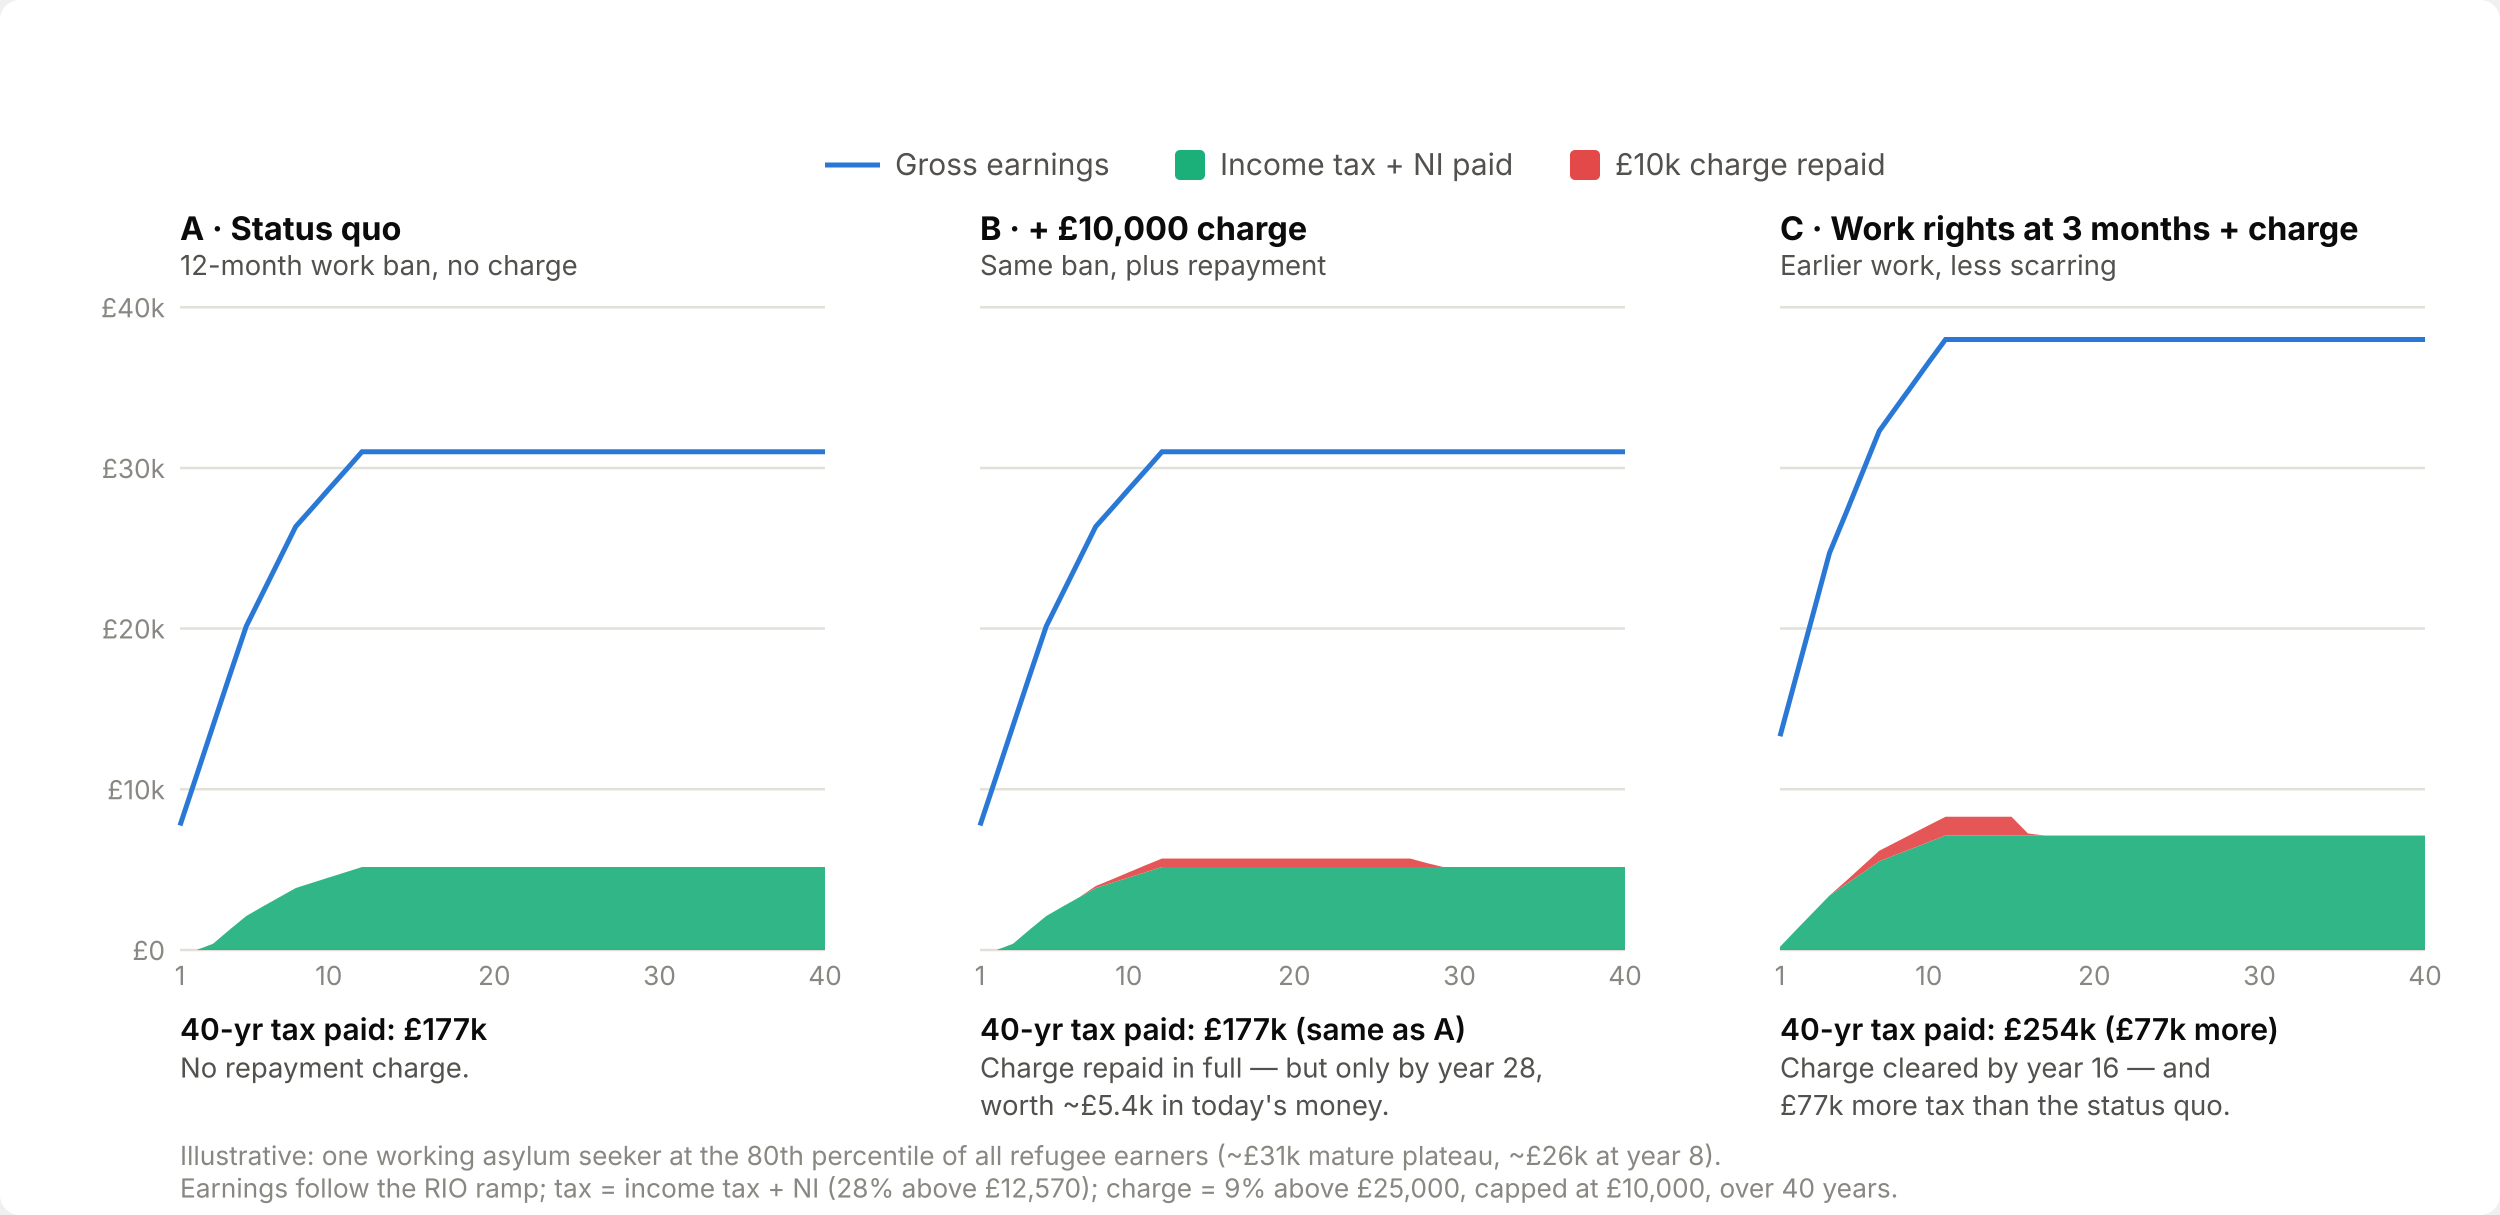
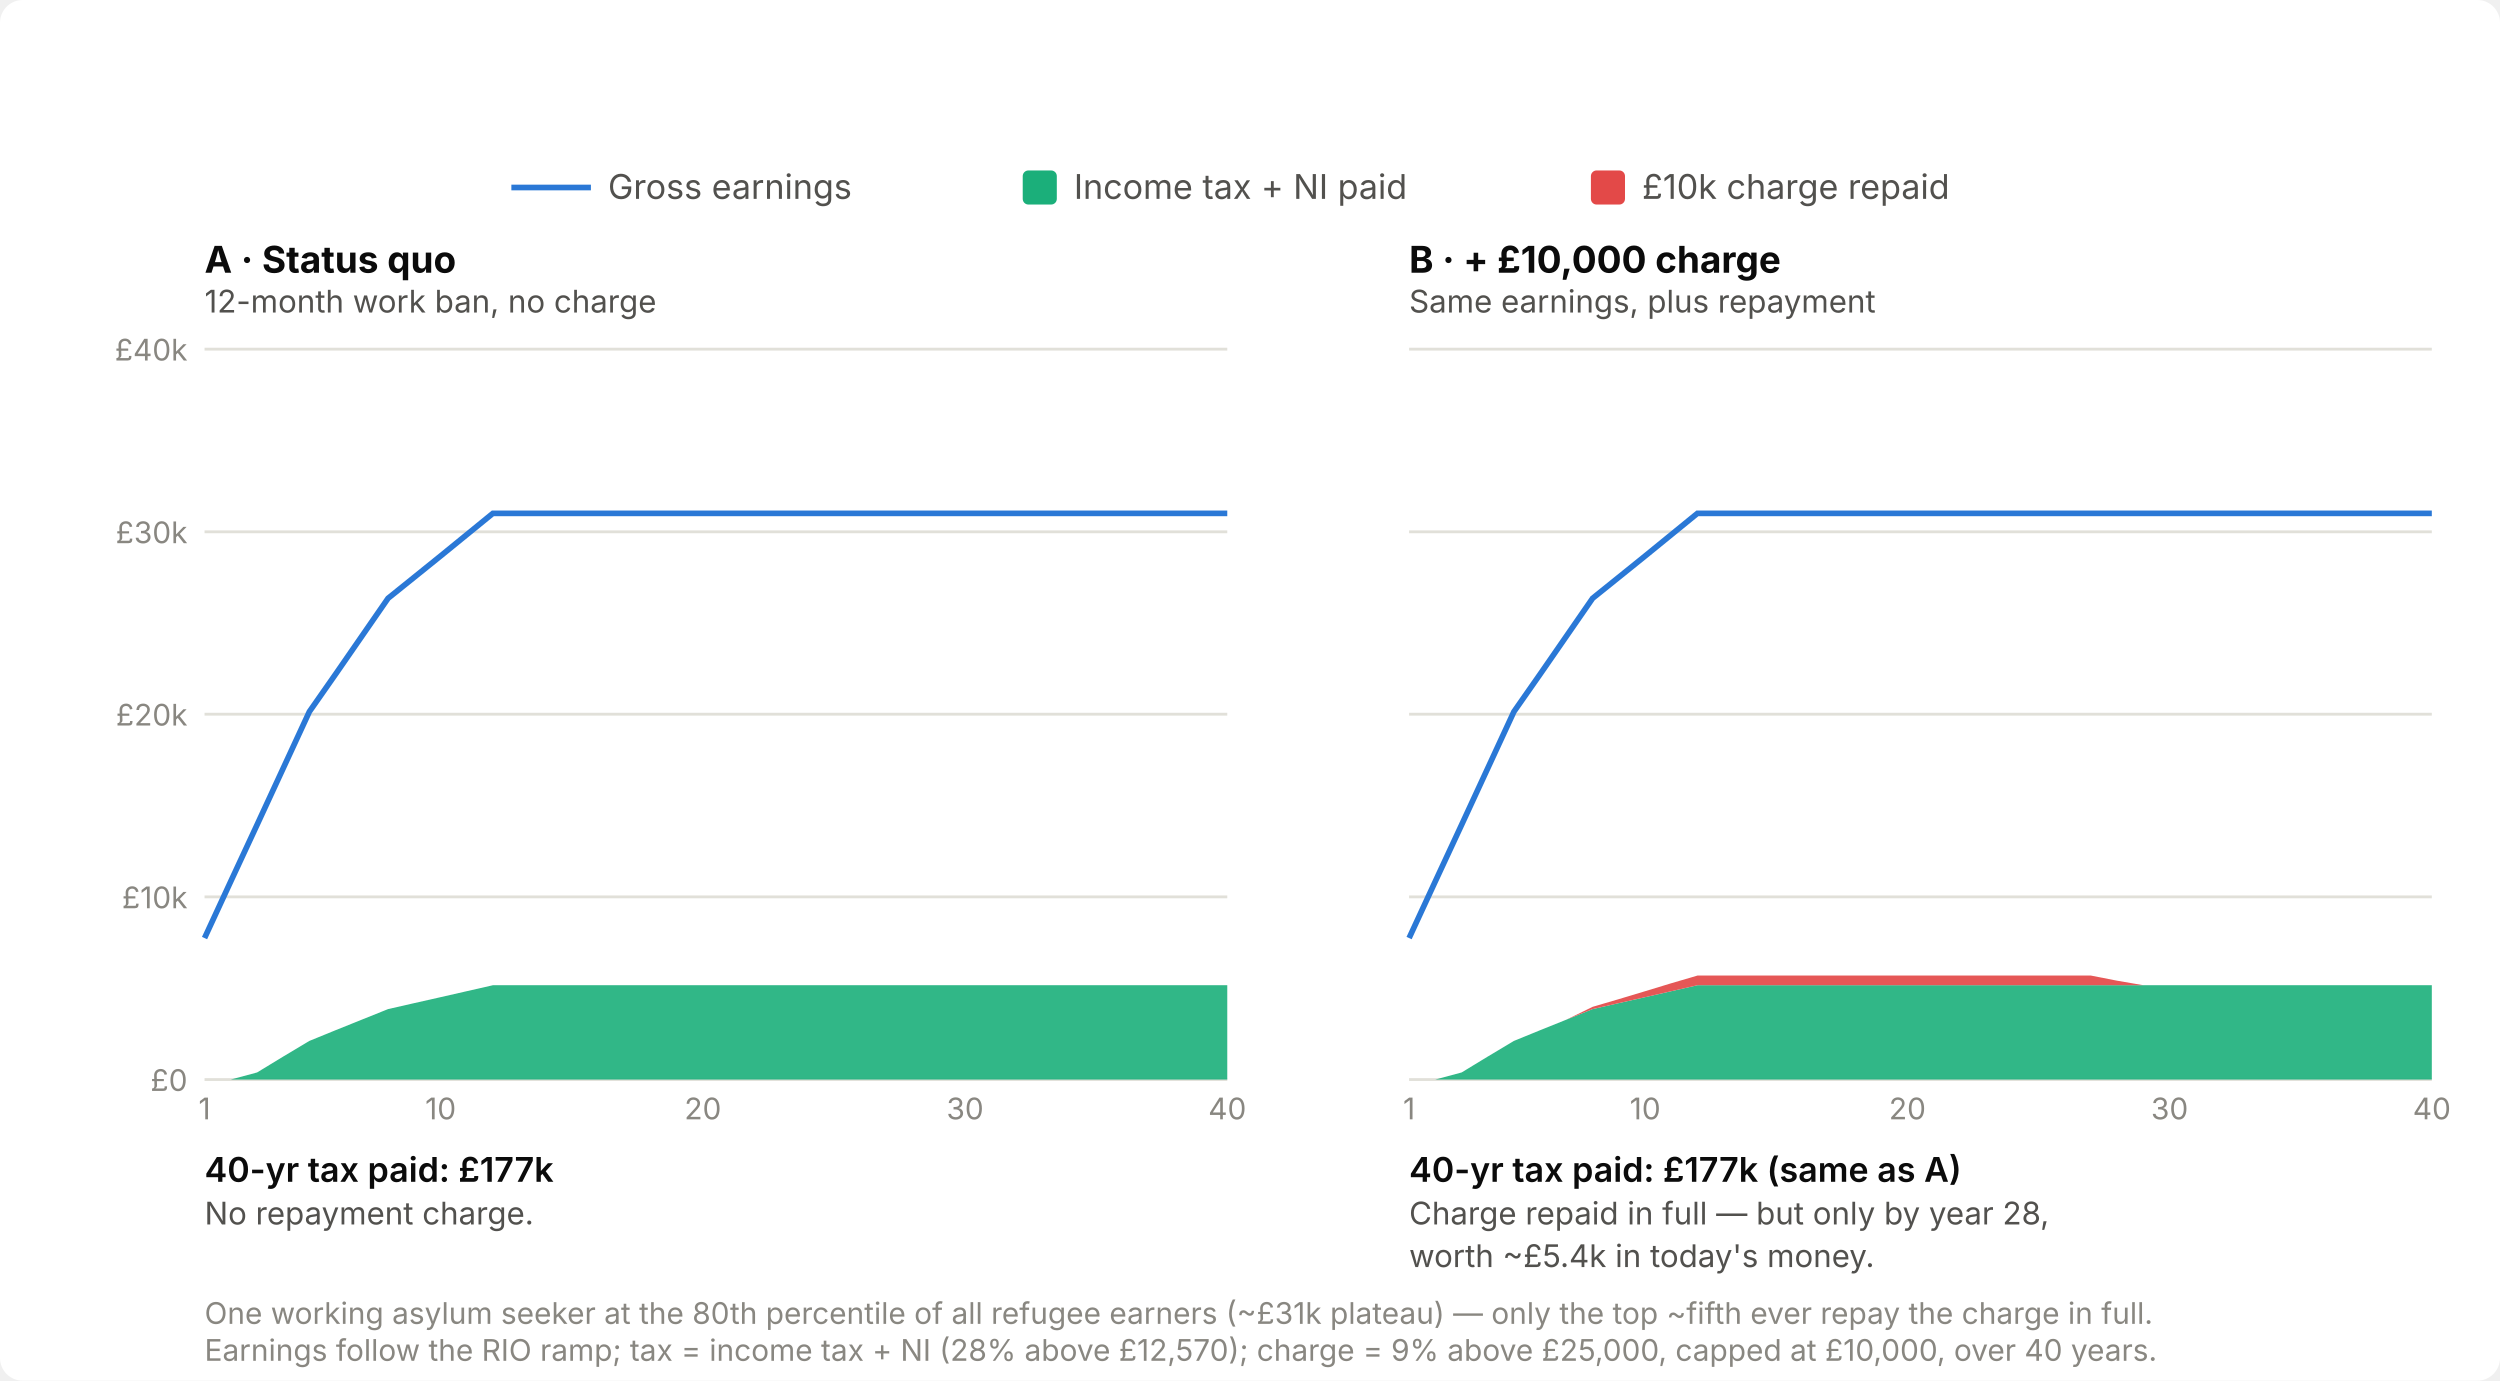
- <svg xmlns="http://www.w3.org/2000/svg" viewBox="0 0 1000 486" role="img" aria-label="Three 40-year panels for one working asylum seeker at the 80th percentile of refugee earners. A, status quo: about £31k plateau, 40-year tax £177k, no charge. B, plus £10,000 charge: same earnings and tax; the £10,000 is repaid in full but only by year 28, worth about £5.4k in present value. C, work rights at 3 months plus charge: earnings reach about £38k, 40-year tax £254k (£77k more than A), charge cleared by year 16." style="max-width:100%;height:auto;font-family:system-ui,-apple-system,'Segoe UI',sans-serif;">
-   <rect x="0" y="0" width="1000" height="486" rx="8" fill="#ffffff" />
-   <line x1="330" y1="66" x2="352" y2="66" stroke="#2a78d6" stroke-width="2" />
-   <text x="358" y="70" fill="#52514e" font-size="12">Gross earnings</text>
-   <rect x="470" y="60" width="12" height="12" rx="2" fill="#1baf7a" />
-   <text x="488" y="70" fill="#52514e" font-size="12">Income tax + NI paid</text>
-   <rect x="628" y="60" width="12" height="12" rx="2" fill="#e34948" />
-   <text x="646" y="70" fill="#52514e" font-size="12">£10k charge repaid</text>
+ <svg xmlns="http://www.w3.org/2000/svg" viewBox="0 0 880 486" role="img" aria-label="Two 40-year panels for one working asylum seeker at the 80th percentile of refugee earners. A, status quo: about £31k plateau, 40-year tax £177k, no charge. B, plus £10,000 charge: same earnings and tax; the £10,000 is repaid in full but only by year 28, worth about £5.4k in present value." style="max-width:100%;height:auto;font-family:system-ui,-apple-system,'Segoe UI',sans-serif;">
+   <rect x="0" y="0" width="880" height="486" rx="8" fill="#ffffff" />
+   <line x1="180" y1="66" x2="208" y2="66" stroke="#2a78d6" stroke-width="2" />
+   <text x="214" y="70" fill="#52514e" font-size="12">Gross earnings</text>
+   <rect x="360" y="60" width="12" height="12" rx="2" fill="#1baf7a" />
+   <text x="378" y="70" fill="#52514e" font-size="12">Income tax + NI paid</text>
+   <rect x="560" y="60" width="12" height="12" rx="2" fill="#e34948" />
+   <text x="578" y="70" fill="#52514e" font-size="12">£10k charge repaid</text>
  <text x="72" y="96" fill="#0b0b0b" font-size="13" font-weight="650">A · Status quo</text>
  <text x="72" y="110" fill="#52514e" font-size="11">12-month work ban, no charge</text>
  <g stroke="#e1e0d9" stroke-width="1">
-     <line x1="72" y1="380.0" x2="330" y2="380.0" />
-     <line x1="72" y1="315.7" x2="330" y2="315.7" />
-     <line x1="72" y1="251.4" x2="330" y2="251.4" />
-     <line x1="72" y1="187.2" x2="330" y2="187.2" />
-     <line x1="72" y1="122.9" x2="330" y2="122.9" />
+     <line x1="72" y1="380.0" x2="432" y2="380.0" />
+     <line x1="72" y1="315.7" x2="432" y2="315.7" />
+     <line x1="72" y1="251.4" x2="432" y2="251.4" />
+     <line x1="72" y1="187.2" x2="432" y2="187.2" />
+     <line x1="72" y1="122.9" x2="432" y2="122.9" />
  </g>
  <g fill="#898781" font-size="10.5" text-anchor="end">
    <text x="66" y="384.0">£0</text>
    <text x="66" y="319.7">£10k</text>
    <text x="66" y="255.4">£20k</text>
    <text x="66" y="191.2">£30k</text>
    <text x="66" y="126.9">£40k</text>
  </g>
-   <polygon fill="#1baf7a" fill-opacity="0.9" points="72.0,380.0 72.0,380.0 78.6,380.0 85.2,377.5 91.8,371.9 98.5,366.4 105.1,362.6 111.7,358.9 118.3,355.2 124.9,353.1 131.5,351.0 138.2,348.9 144.8,346.8 151.4,346.8 158.0,346.8 164.6,346.8 171.2,346.8 177.8,346.8 184.5,346.8 191.1,346.8 197.7,346.8 204.3,346.8 210.9,346.8 217.5,346.8 224.2,346.8 230.8,346.8 237.4,346.8 244.0,346.8 250.6,346.8 257.2,346.8 263.8,346.8 270.5,346.8 277.1,346.8 283.7,346.8 290.3,346.8 296.9,346.8 303.5,346.8 310.2,346.8 316.8,346.8 323.4,346.8 330.0,346.8 330.0,380.0" />
-   <polyline fill="none" stroke="#2a78d6" stroke-width="2" points="72.0,330.2 78.6,310.3 85.2,290.3 91.8,270.4 98.5,250.5 105.1,237.2 111.7,223.9 118.3,210.6 124.9,203.2 131.5,195.7 138.2,188.2 144.8,180.7 151.4,180.7 158.0,180.7 164.6,180.7 171.2,180.7 177.8,180.7 184.5,180.7 191.1,180.7 197.7,180.7 204.3,180.7 210.9,180.7 217.5,180.7 224.2,180.7 230.8,180.7 237.4,180.7 244.0,180.7 250.6,180.7 257.2,180.7 263.8,180.7 270.5,180.7 277.1,180.7 283.7,180.7 290.3,180.7 296.9,180.7 303.5,180.7 310.2,180.7 316.8,180.7 323.4,180.7 330.0,180.7" />
+   <polygon fill="#1baf7a" fill-opacity="0.9" points="72.0,380.0 72.0,380.0 81.2,380.0 90.5,377.5 99.7,371.9 108.9,366.4 118.2,362.6 127.4,358.9 136.6,355.2 145.8,353.1 155.1,351.0 164.3,348.9 173.5,346.8 182.8,346.8 192.0,346.8 201.2,346.8 210.5,346.8 219.7,346.8 228.9,346.8 238.2,346.8 247.4,346.8 256.6,346.8 265.8,346.8 275.1,346.8 284.3,346.8 293.5,346.8 302.8,346.8 312.0,346.8 321.2,346.8 330.5,346.8 339.7,346.8 348.9,346.8 358.2,346.8 367.4,346.8 376.6,346.8 385.8,346.8 395.1,346.8 404.3,346.8 413.5,346.8 422.8,346.8 432.0,346.8 432.0,380.0" />
+   <polyline fill="none" stroke="#2a78d6" stroke-width="2" points="72.0,330.2 81.2,310.3 90.5,290.3 99.7,270.4 108.9,250.5 118.2,237.2 127.4,223.9 136.6,210.6 145.8,203.2 155.1,195.7 164.3,188.2 173.5,180.7 182.8,180.7 192.0,180.7 201.2,180.7 210.5,180.7 219.7,180.7 228.9,180.7 238.2,180.7 247.4,180.7 256.6,180.7 265.8,180.7 275.1,180.7 284.3,180.7 293.5,180.7 302.8,180.7 312.0,180.7 321.2,180.7 330.5,180.7 339.7,180.7 348.9,180.7 358.2,180.7 367.4,180.7 376.6,180.7 385.8,180.7 395.1,180.7 404.3,180.7 413.5,180.7 422.8,180.7 432.0,180.7" />
  <g fill="#898781" font-size="10.5" text-anchor="middle">
    <text x="72.0" y="394">1</text>
-     <text x="131.5" y="394">10</text>
-     <text x="197.7" y="394">20</text>
-     <text x="263.8" y="394">30</text>
-     <text x="330.0" y="394">40</text>
+     <text x="155.1" y="394">10</text>
+     <text x="247.4" y="394">20</text>
+     <text x="339.7" y="394">30</text>
+     <text x="432.0" y="394">40</text>
  </g>
  <text x="72" y="416" fill="#0b0b0b" font-size="12" font-weight="600">40-yr tax paid: £177k</text>
  <text x="72" y="431" fill="#52514e" font-size="11">No repayment charge.</text>
-   <text x="392" y="96" fill="#0b0b0b" font-size="13" font-weight="650">B · + £10,000 charge</text>
-   <text x="392" y="110" fill="#52514e" font-size="11">Same ban, plus repayment</text>
+   <text x="496" y="96" fill="#0b0b0b" font-size="13" font-weight="650">B · + £10,000 charge</text>
+   <text x="496" y="110" fill="#52514e" font-size="11">Same earnings, plus repayment</text>
  <g stroke="#e1e0d9" stroke-width="1">
-     <line x1="392" y1="380.0" x2="650" y2="380.0" />
-     <line x1="392" y1="315.7" x2="650" y2="315.7" />
-     <line x1="392" y1="251.4" x2="650" y2="251.4" />
-     <line x1="392" y1="187.2" x2="650" y2="187.2" />
-     <line x1="392" y1="122.9" x2="650" y2="122.9" />
+     <line x1="496" y1="380.0" x2="856" y2="380.0" />
+     <line x1="496" y1="315.7" x2="856" y2="315.7" />
+     <line x1="496" y1="251.4" x2="856" y2="251.4" />
+     <line x1="496" y1="187.2" x2="856" y2="187.2" />
+     <line x1="496" y1="122.9" x2="856" y2="122.9" />
  </g>
-   <polygon fill="#1baf7a" fill-opacity="0.9" points="392.0,380.0 392.0,380.0 398.6,380.0 405.2,377.5 411.8,371.9 418.5,366.4 425.1,362.6 431.7,358.9 438.3,355.2 444.9,353.1 451.5,351.0 458.2,348.9 464.8,346.8 471.4,346.8 478.0,346.8 484.6,346.8 491.2,346.8 497.8,346.8 504.5,346.8 511.1,346.8 517.7,346.8 524.3,346.8 530.9,346.8 537.5,346.8 544.2,346.8 550.8,346.8 557.4,346.8 564.0,346.8 570.6,346.8 577.2,346.8 583.8,346.8 590.5,346.8 597.1,346.8 603.7,346.8 610.3,346.8 616.9,346.8 623.5,346.8 630.2,346.8 636.8,346.8 643.4,346.8 650.0,346.8 650.0,380.0" />
-   <polygon fill="#e34948" fill-opacity="0.92" points="392.0,380.0 398.6,380.0 405.2,377.5 411.8,371.9 418.5,366.4 425.1,362.6 431.7,358.9 438.3,354.4 444.9,351.7 451.5,348.9 458.2,346.1 464.8,343.4 471.4,343.4 478.0,343.4 484.6,343.4 491.2,343.4 497.8,343.4 504.5,343.4 511.1,343.4 517.7,343.4 524.3,343.4 530.9,343.4 537.5,343.4 544.2,343.4 550.8,343.4 557.4,343.4 564.0,343.4 570.6,345.2 577.2,346.8 583.8,346.8 590.5,346.8 597.1,346.8 603.7,346.8 610.3,346.8 616.9,346.8 623.5,346.8 630.2,346.8 636.8,346.8 643.4,346.8 650.0,346.8 650.0,346.8 643.4,346.8 636.8,346.8 630.2,346.8 623.5,346.8 616.9,346.8 610.3,346.8 603.7,346.8 597.1,346.8 590.5,346.8 583.8,346.8 577.2,346.8 570.6,346.8 564.0,346.8 557.4,346.8 550.8,346.8 544.2,346.8 537.5,346.8 530.9,346.8 524.3,346.8 517.7,346.8 511.1,346.8 504.5,346.8 497.8,346.8 491.2,346.8 484.6,346.8 478.0,346.8 471.4,346.8 464.8,346.8 458.2,348.9 451.5,351.0 444.9,353.1 438.3,355.2 431.7,358.9 425.1,362.6 418.5,366.4 411.8,371.9 405.2,377.5 398.6,380.0 392.0,380.0" />
-   <polyline fill="none" stroke="#2a78d6" stroke-width="2" points="392.0,330.2 398.6,310.3 405.2,290.3 411.8,270.4 418.5,250.5 425.1,237.2 431.7,223.9 438.3,210.6 444.9,203.2 451.5,195.7 458.2,188.2 464.8,180.7 471.4,180.7 478.0,180.7 484.6,180.7 491.2,180.7 497.8,180.7 504.5,180.7 511.1,180.7 517.7,180.7 524.3,180.7 530.9,180.7 537.5,180.7 544.2,180.7 550.8,180.7 557.4,180.7 564.0,180.7 570.6,180.7 577.2,180.7 583.8,180.7 590.5,180.7 597.1,180.7 603.7,180.7 610.3,180.7 616.9,180.7 623.5,180.7 630.2,180.7 636.8,180.7 643.4,180.7 650.0,180.7" />
+   <polygon fill="#1baf7a" fill-opacity="0.9" points="496.0,380.0 496.0,380.0 505.2,380.0 514.5,377.5 523.7,371.9 532.9,366.4 542.2,362.6 551.4,358.9 560.6,355.2 569.8,353.1 579.1,351.0 588.3,348.9 597.5,346.8 606.8,346.8 616.0,346.8 625.2,346.8 634.5,346.8 643.7,346.8 652.9,346.8 662.2,346.8 671.4,346.8 680.6,346.8 689.8,346.8 699.1,346.8 708.3,346.8 717.5,346.8 726.8,346.8 736.0,346.8 745.2,346.8 754.5,346.8 763.7,346.8 772.9,346.8 782.2,346.8 791.4,346.8 800.6,346.8 809.8,346.8 819.1,346.8 828.3,346.8 837.5,346.8 846.8,346.8 856.0,346.8 856.0,380.0" />
+   <polygon fill="#e34948" fill-opacity="0.92" points="496.0,380.0 505.2,380.0 514.5,377.5 523.7,371.9 532.9,366.4 542.2,362.6 551.4,358.9 560.6,354.4 569.8,351.7 579.1,348.9 588.3,346.1 597.5,343.4 606.8,343.4 616.0,343.4 625.2,343.4 634.5,343.4 643.7,343.4 652.9,343.4 662.2,343.4 671.4,343.4 680.6,343.4 689.8,343.4 699.1,343.4 708.3,343.4 717.5,343.4 726.8,343.4 736.0,343.4 745.2,345.2 754.5,346.8 763.7,346.8 772.9,346.8 782.2,346.8 791.4,346.8 800.6,346.8 809.8,346.8 819.1,346.8 828.3,346.8 837.5,346.8 846.8,346.8 856.0,346.8 856.0,346.8 846.8,346.8 837.5,346.8 828.3,346.8 819.1,346.8 809.8,346.8 800.6,346.8 791.4,346.8 782.2,346.8 772.9,346.8 763.7,346.8 754.5,346.8 745.2,346.8 736.0,346.8 726.8,346.8 717.5,346.8 708.3,346.8 699.1,346.8 689.8,346.8 680.6,346.8 671.4,346.8 662.2,346.8 652.9,346.8 643.7,346.8 634.5,346.8 625.2,346.8 616.0,346.8 606.8,346.8 597.5,346.8 588.3,348.9 579.1,351.0 569.8,353.1 560.6,355.2 551.4,358.9 542.2,362.6 532.9,366.4 523.7,371.9 514.5,377.5 505.2,380.0 496.0,380.0" />
+   <polyline fill="none" stroke="#2a78d6" stroke-width="2" points="496.0,330.2 505.2,310.3 514.5,290.3 523.7,270.4 532.9,250.5 542.2,237.2 551.4,223.9 560.6,210.6 569.8,203.2 579.1,195.7 588.3,188.2 597.5,180.7 606.8,180.7 616.0,180.7 625.2,180.7 634.5,180.7 643.7,180.7 652.9,180.7 662.2,180.7 671.4,180.7 680.6,180.7 689.8,180.7 699.1,180.7 708.3,180.7 717.5,180.7 726.8,180.7 736.0,180.7 745.2,180.7 754.5,180.7 763.7,180.7 772.9,180.7 782.2,180.7 791.4,180.7 800.6,180.7 809.8,180.7 819.1,180.7 828.3,180.7 837.5,180.7 846.8,180.7 856.0,180.7" />
  <g fill="#898781" font-size="10.5" text-anchor="middle">
-     <text x="392.0" y="394">1</text>
-     <text x="451.5" y="394">10</text>
-     <text x="517.7" y="394">20</text>
-     <text x="583.8" y="394">30</text>
-     <text x="650.0" y="394">40</text>
+     <text x="496.0" y="394">1</text>
+     <text x="579.1" y="394">10</text>
+     <text x="671.4" y="394">20</text>
+     <text x="763.7" y="394">30</text>
+     <text x="856.0" y="394">40</text>
  </g>
-   <text x="392" y="416" fill="#0b0b0b" font-size="12" font-weight="600">40-yr tax paid: £177k (same as A)</text>
-   <text x="392" y="431" fill="#52514e" font-size="11">Charge repaid in full — but only by year 28,</text>
-   <text x="392" y="446" fill="#52514e" font-size="11">worth ~£5.4k in today's money.</text>
-   <text x="712" y="96" fill="#0b0b0b" font-size="13" font-weight="650">C · Work rights at 3 months + charge</text>
-   <text x="712" y="110" fill="#52514e" font-size="11">Earlier work, less scarring</text>
-   <g stroke="#e1e0d9" stroke-width="1">
-     <line x1="712" y1="380.0" x2="970" y2="380.0" />
-     <line x1="712" y1="315.7" x2="970" y2="315.7" />
-     <line x1="712" y1="251.4" x2="970" y2="251.4" />
-     <line x1="712" y1="187.2" x2="970" y2="187.2" />
-     <line x1="712" y1="122.9" x2="970" y2="122.9" />
-   </g>
-   <polygon fill="#1baf7a" fill-opacity="0.9" points="712.0,380.0 712.0,378.7 718.6,371.8 725.2,365.0 731.8,358.2 738.5,353.6 745.1,349.1 751.7,344.5 758.3,341.9 764.9,339.4 771.5,336.8 778.2,334.2 784.8,334.2 791.4,334.2 798.0,334.2 804.6,334.2 811.2,334.2 817.8,334.2 824.5,334.2 831.1,334.2 837.7,334.2 844.3,334.2 850.9,334.2 857.5,334.2 864.2,334.2 870.8,334.2 877.4,334.2 884.0,334.2 890.6,334.2 897.2,334.2 903.8,334.2 910.5,334.2 917.1,334.2 923.7,334.2 930.3,334.2 936.9,334.2 943.5,334.2 950.2,334.2 956.8,334.2 963.4,334.2 970.0,334.2 970.0,380.0" />
-   <polygon fill="#e34948" fill-opacity="0.92" points="712.0,378.7 718.6,371.8 725.2,365.0 731.8,358.2 738.5,352.3 745.1,346.3 751.7,340.3 758.3,336.9 764.9,333.5 771.5,330.1 778.2,326.7 784.8,326.7 791.4,326.7 798.0,326.7 804.6,326.7 811.2,333.4 817.8,334.2 824.5,334.2 831.1,334.2 837.7,334.2 844.3,334.2 850.9,334.2 857.5,334.2 864.2,334.2 870.8,334.2 877.4,334.2 884.0,334.2 890.6,334.2 897.2,334.2 903.8,334.2 910.5,334.2 917.1,334.2 923.7,334.2 930.3,334.2 936.9,334.2 943.5,334.2 950.2,334.2 956.8,334.2 963.4,334.2 970.0,334.2 970.0,334.2 963.4,334.2 956.8,334.2 950.2,334.2 943.5,334.2 936.9,334.2 930.3,334.2 923.7,334.2 917.1,334.2 910.5,334.2 903.8,334.2 897.2,334.2 890.6,334.2 884.0,334.2 877.4,334.2 870.8,334.2 864.2,334.2 857.5,334.2 850.9,334.2 844.3,334.2 837.7,334.2 831.1,334.2 824.5,334.2 817.8,334.2 811.2,334.2 804.6,334.2 798.0,334.2 791.4,334.2 784.8,334.2 778.2,334.2 771.5,336.8 764.9,339.4 758.3,341.9 751.7,344.5 745.1,349.1 738.5,353.6 731.8,358.2 725.2,365.0 718.6,371.8 712.0,378.7" />
-   <polyline fill="none" stroke="#2a78d6" stroke-width="2" points="712.0,294.5 718.6,270.1 725.2,245.7 731.8,221.2 738.5,205.0 745.1,188.7 751.7,172.4 758.3,163.2 764.9,154.1 771.5,144.9 778.2,135.8 784.8,135.8 791.4,135.8 798.0,135.8 804.6,135.8 811.2,135.8 817.8,135.8 824.5,135.8 831.1,135.8 837.7,135.8 844.3,135.8 850.9,135.8 857.5,135.8 864.2,135.8 870.8,135.8 877.4,135.8 884.0,135.8 890.6,135.8 897.2,135.8 903.8,135.8 910.5,135.8 917.1,135.8 923.7,135.8 930.3,135.8 936.9,135.8 943.5,135.8 950.2,135.8 956.8,135.8 963.4,135.8 970.0,135.8" />
-   <g fill="#898781" font-size="10.5" text-anchor="middle">
-     <text x="712.0" y="394">1</text>
-     <text x="771.5" y="394">10</text>
-     <text x="837.7" y="394">20</text>
-     <text x="903.8" y="394">30</text>
-     <text x="970.0" y="394">40</text>
-   </g>
-   <text x="712" y="416" fill="#0b0b0b" font-size="12" font-weight="600">40-yr tax paid: £254k (£77k more)</text>
-   <text x="712" y="431" fill="#52514e" font-size="11">Charge cleared by year 16 — and</text>
-   <text x="712" y="446" fill="#52514e" font-size="11">£77k more tax than the status quo.</text>
-   <text x="72" y="466" fill="#898781" font-size="10.5">Illustrative: one working asylum seeker at the 80th percentile of all refugee earners (~£31k mature plateau, ~£26k at year 8).</text>
+   <text x="496" y="416" fill="#0b0b0b" font-size="12" font-weight="600">40-yr tax paid: £177k (same as A)</text>
+   <text x="496" y="431" fill="#52514e" font-size="11">Charge repaid in full — but only by year 28,</text>
+   <text x="496" y="446" fill="#52514e" font-size="11">worth ~£5.4k in today's money.</text>
+   <text x="72" y="466" fill="#898781" font-size="10.5">One working asylum seeker at the 80th percentile of all refugee earners (~£31k plateau) — only the top ~fifth ever repay the charge in full.</text>
  <text x="72" y="479" fill="#898781" font-size="10.5">Earnings follow the RIO ramp; tax = income tax + NI (28% above £12,570); charge = 9% above £25,000, capped at £10,000, over 40 years.</text>
</svg>
